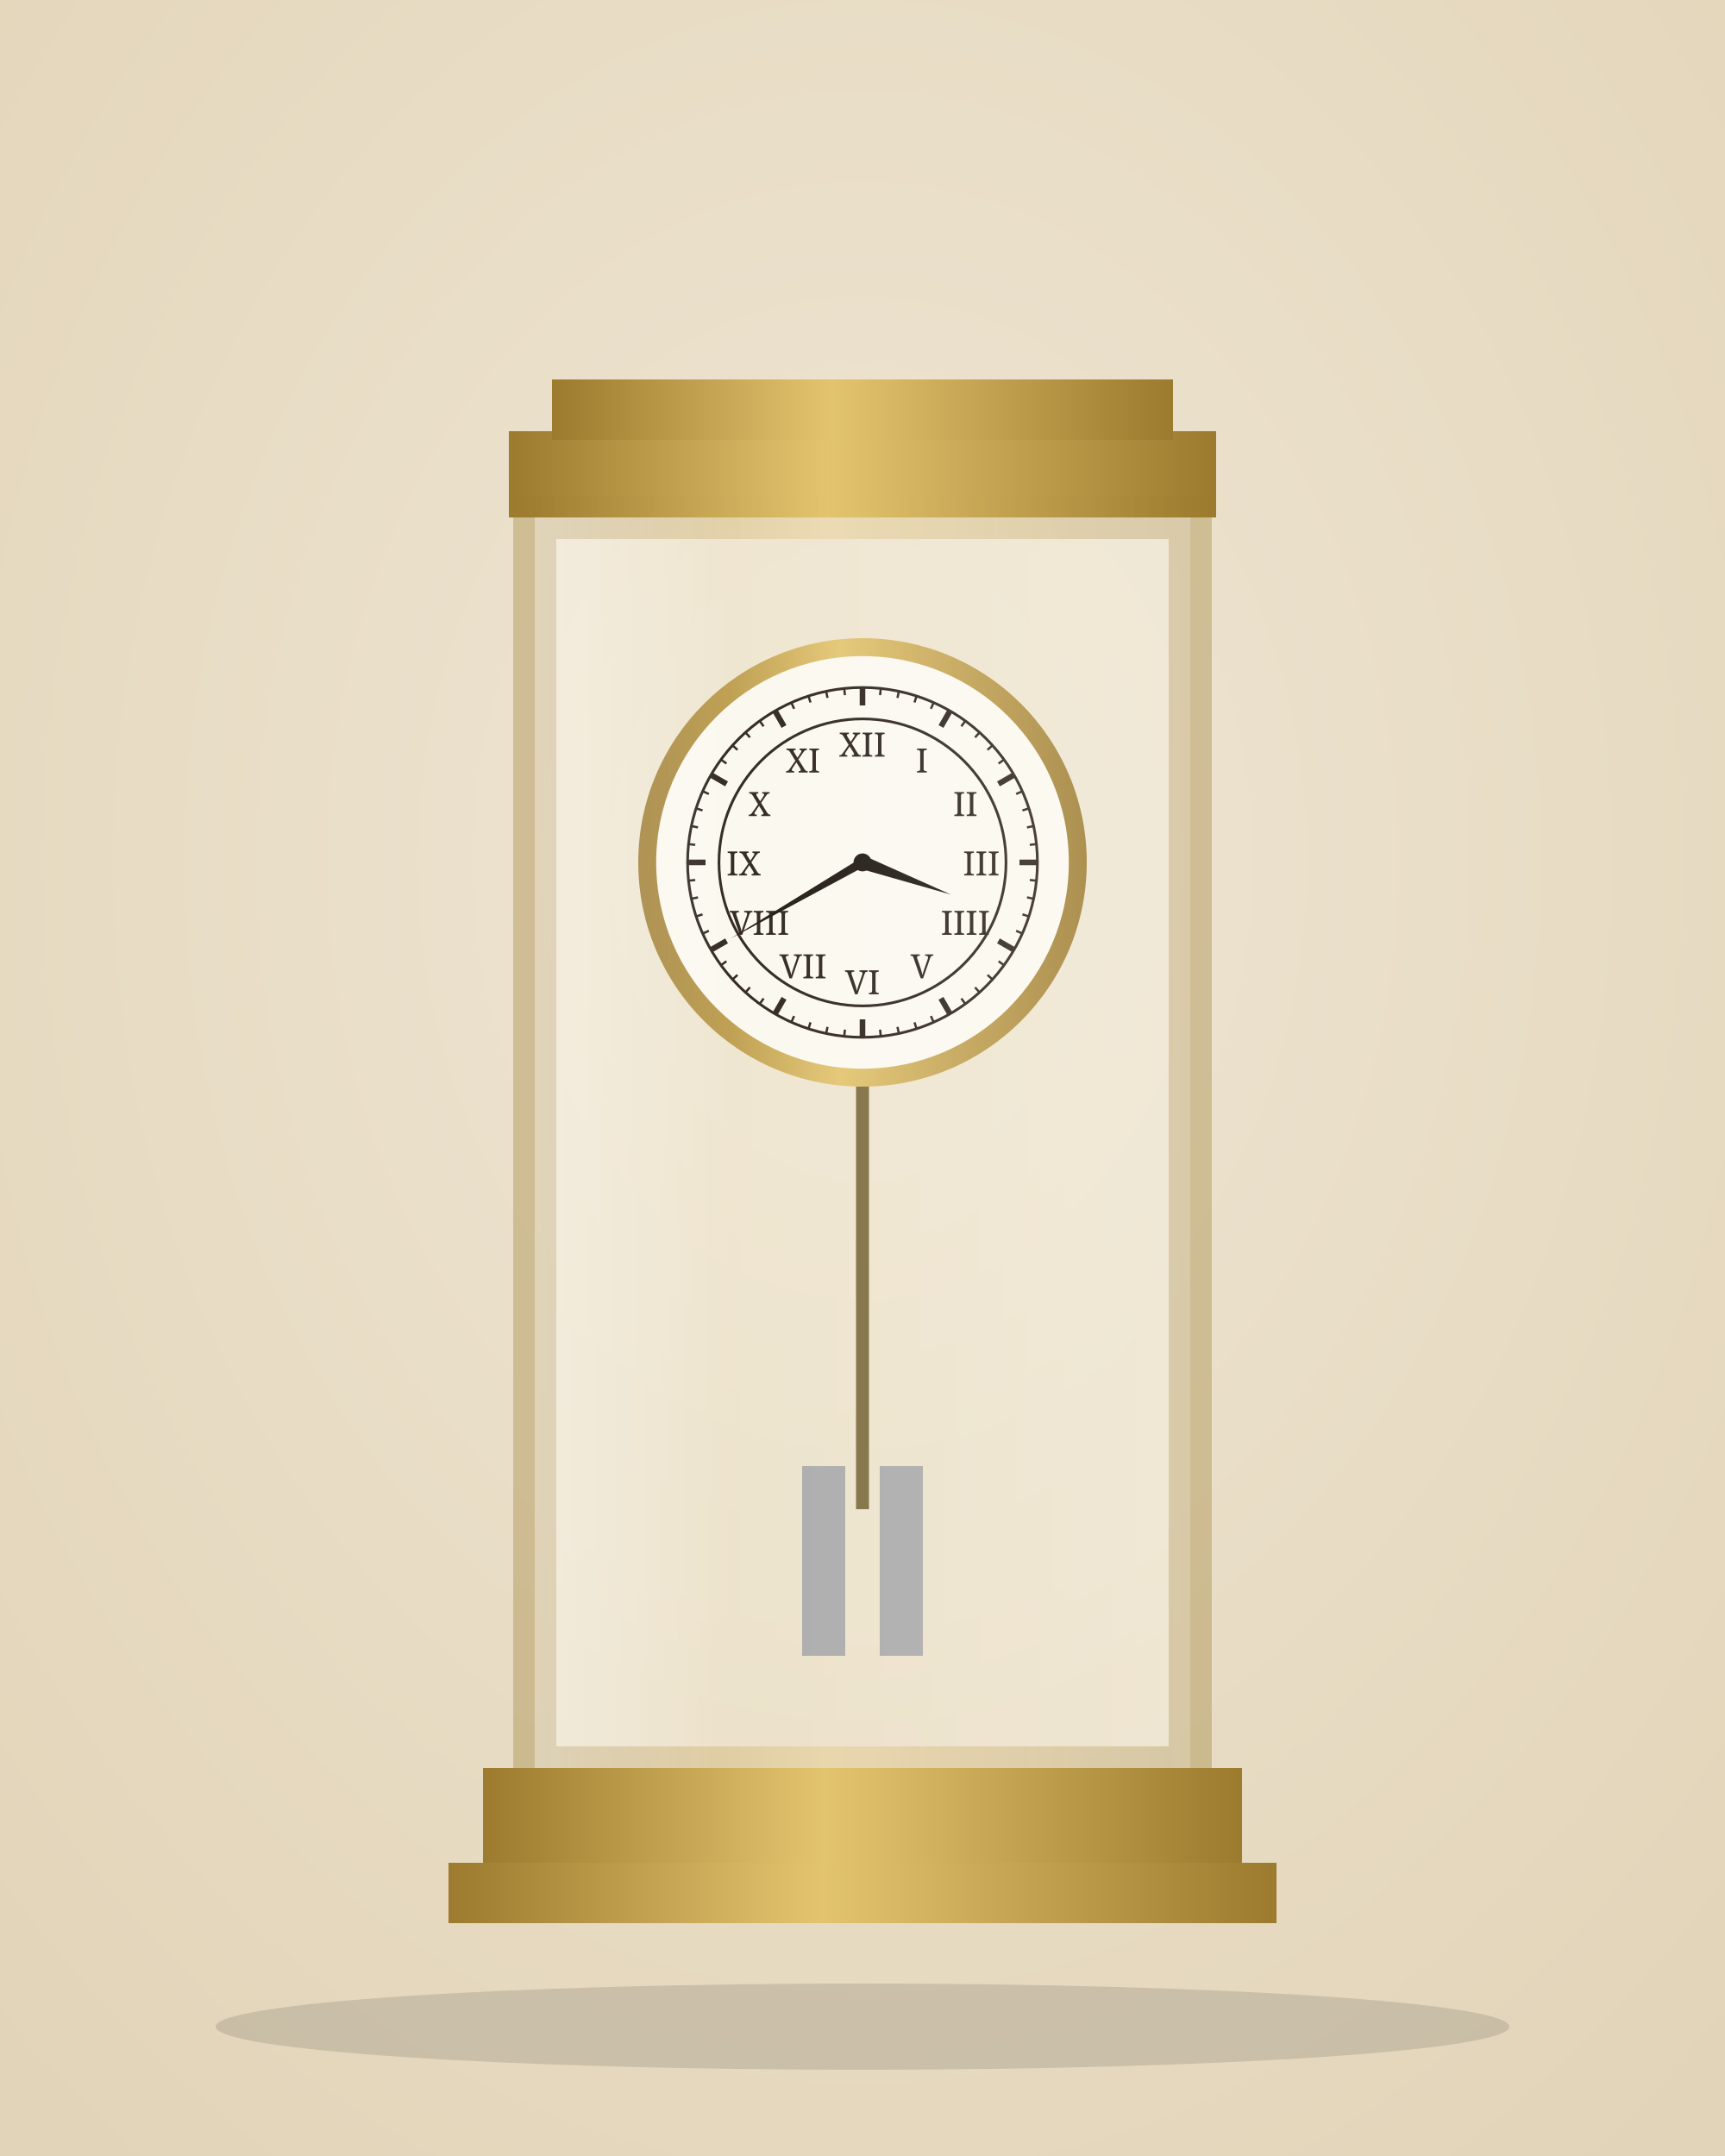
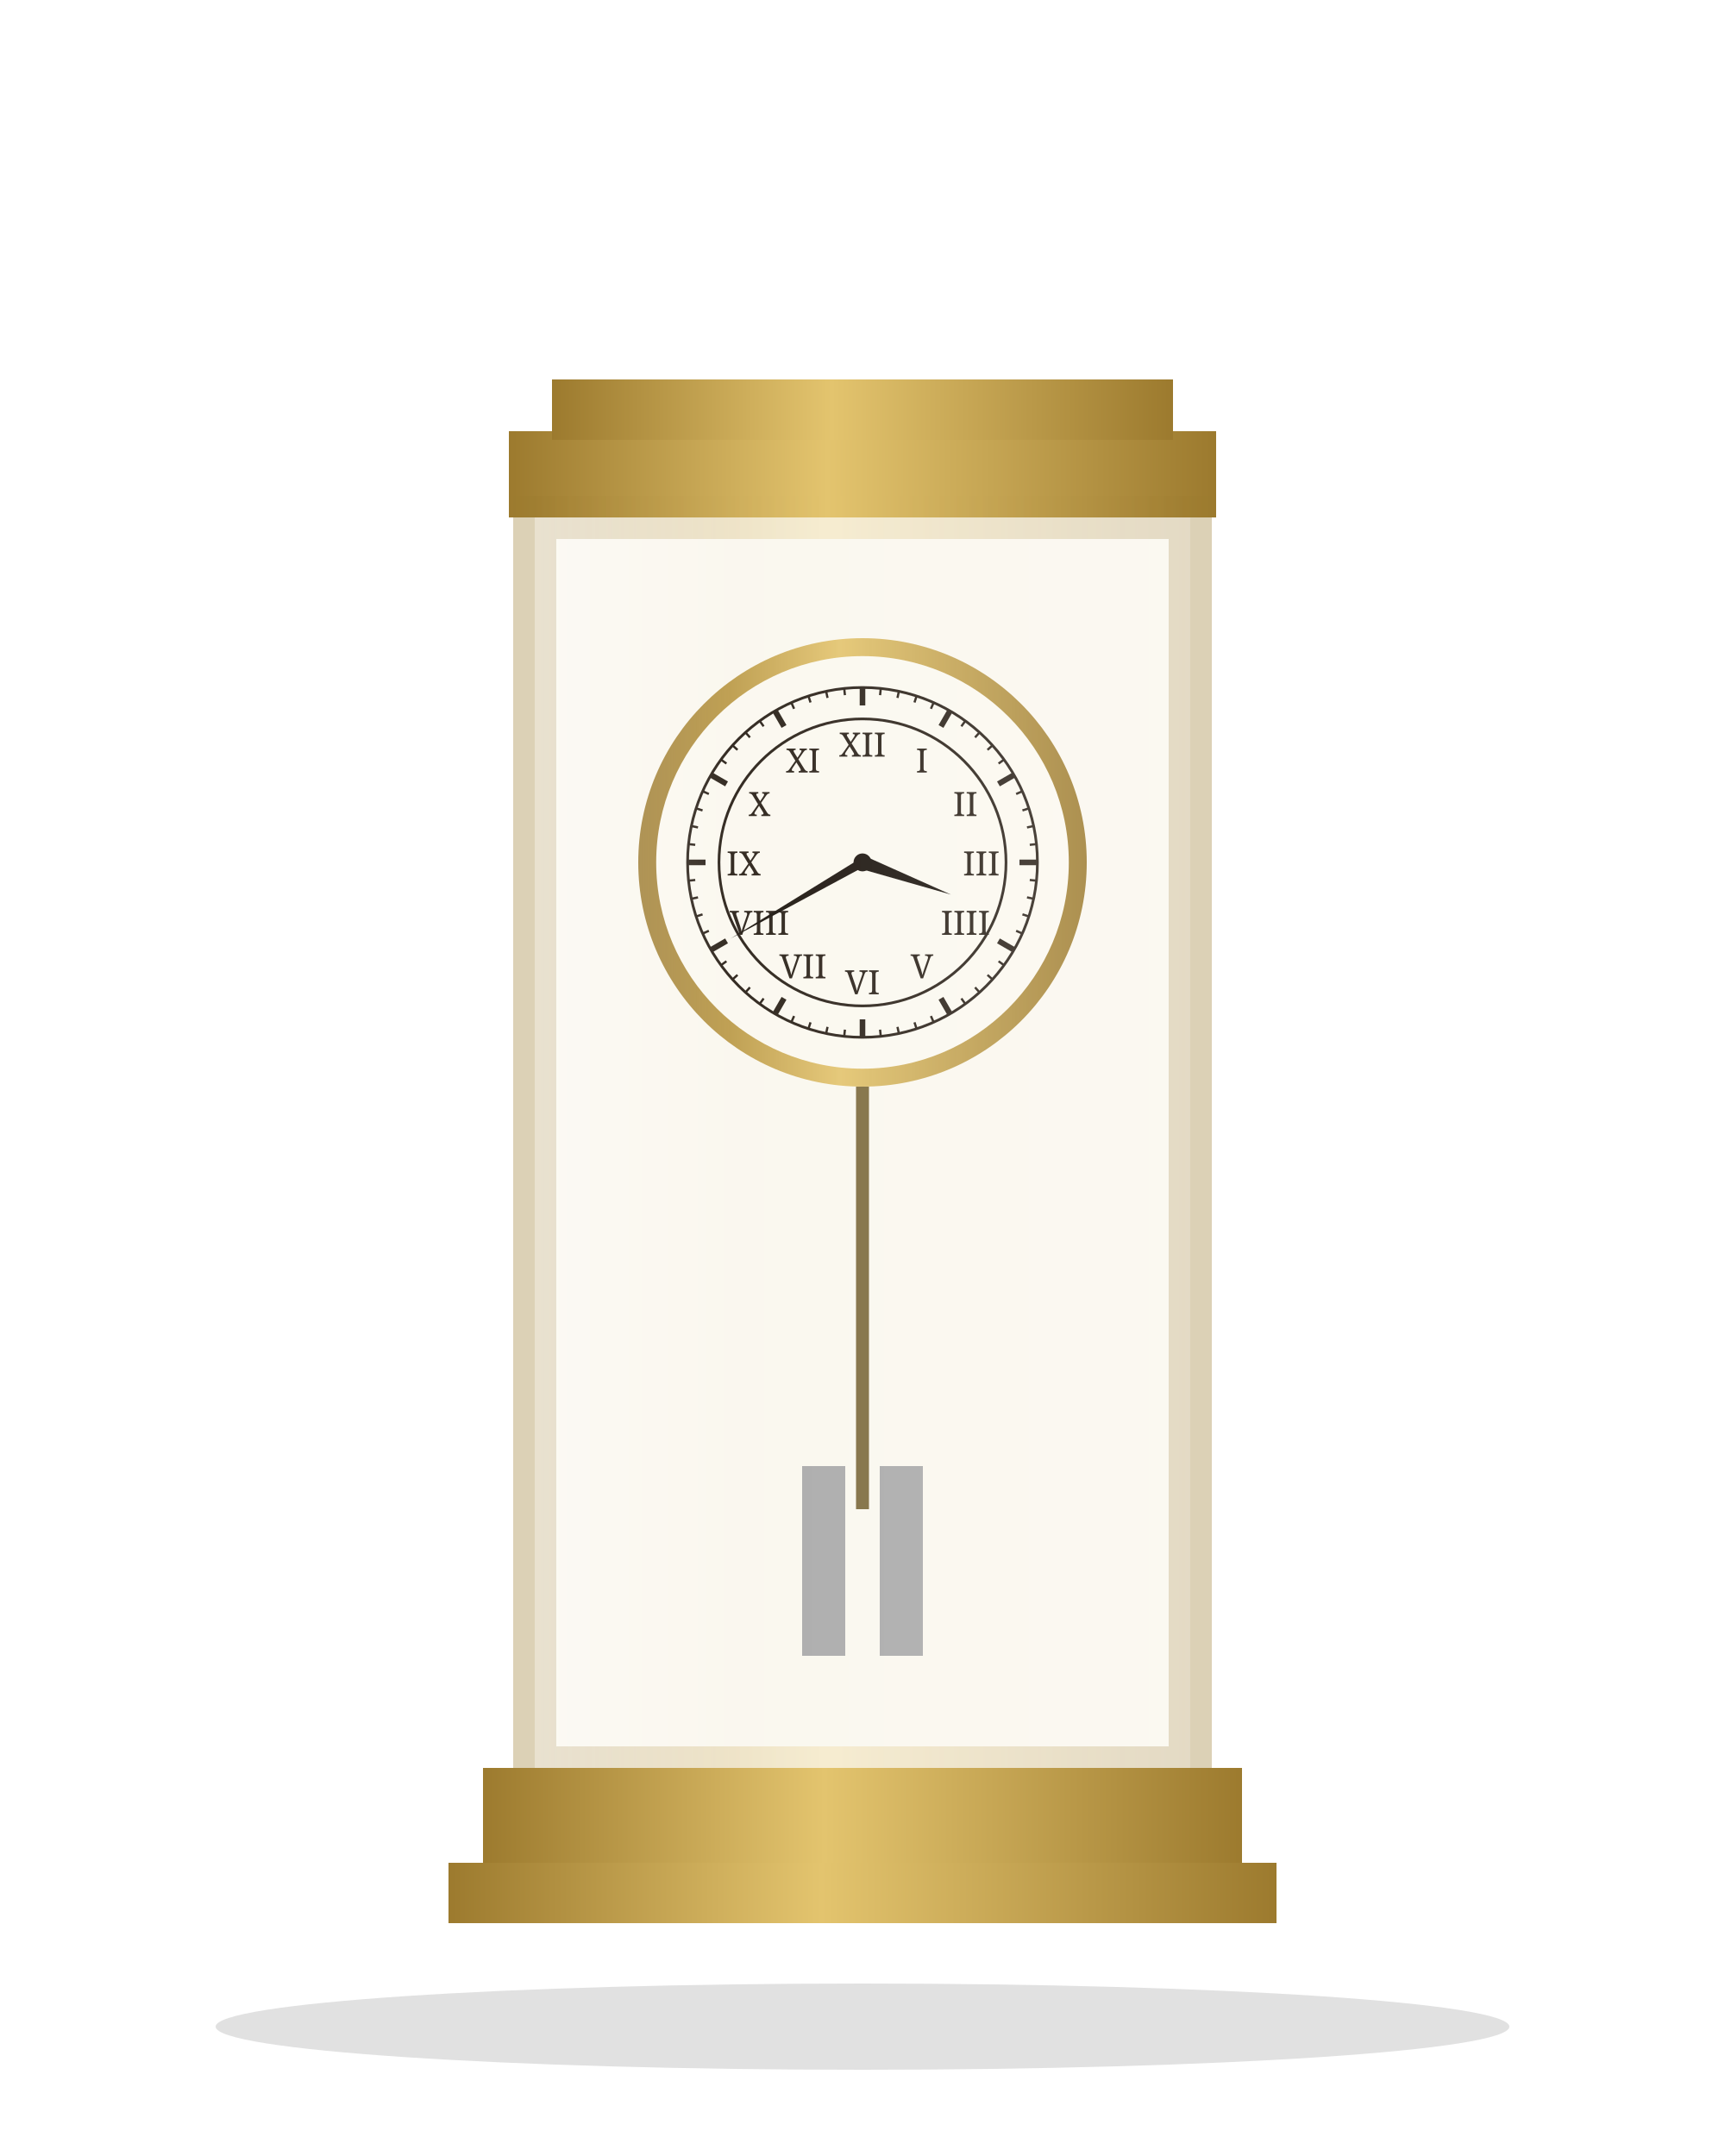
<svg xmlns="http://www.w3.org/2000/svg" viewBox="0 0 400 500" role="img">
  <defs>
    <radialGradient id="bg" cx="50%" cy="40%" r="75%">
      <stop offset="0" stop-color="#efe6d4" />
      <stop offset="1" stop-color="#e2d4b8" />
    </radialGradient>
    <linearGradient id="wood" x1="0" x2="1">
      <stop offset="0" stop-color="#4a2316" />
      <stop offset=".5" stop-color="#7a3d22" />
      <stop offset="1" stop-color="#4a2316" />
    </linearGradient>
    <linearGradient id="oak" x1="0" x2="1">
      <stop offset="0" stop-color="#6b4a26" />
      <stop offset=".5" stop-color="#9a7040" />
      <stop offset="1" stop-color="#6b4a26" />
    </linearGradient>
    <linearGradient id="brass" x1="0" x2="1">
      <stop offset="0" stop-color="#9c7a2e" />
      <stop offset=".45" stop-color="#e3c46e" />
      <stop offset="1" stop-color="#9c7a2e" />
    </linearGradient>
    <linearGradient id="glass" x1="0" x2="1">
      <stop offset="0" stop-color="#fff" stop-opacity=".35" />
      <stop offset=".3" stop-color="#fff" stop-opacity=".05" />
      <stop offset="1" stop-color="#fff" stop-opacity=".2" />
    </linearGradient>
  </defs>
-   <rect width="400" height="500" fill="url(#bg)" />
  <ellipse cx="200" cy="470" rx="150" ry="10" fill="#000" opacity=".12" />
  <rect x="118" y="100" width="164" height="20" fill="url(#brass)" />
  <rect x="128" y="88" width="144" height="14" fill="url(#brass)" />
  <rect x="124" y="120" width="152" height="290" fill="#f2e8cf" opacity=".35" stroke="url(#brass)" stroke-width="10" />
  <circle cx="200" cy="200" r="52" fill="url(#brass)" />
  <circle cx="200" cy="200" r="47.84" fill="#fbf8ef" />
  <circle cx="200" cy="200" r="40.56" fill="none" stroke="#2a2118" stroke-width="0.624" />
  <circle cx="200" cy="200" r="33.28" fill="none" stroke="#2a2118" stroke-width="0.624" />
  <line x1="200" y1="159.44" x2="200" y2="163.6" stroke="#2a2118" stroke-width="1.3" />
  <line x1="204.24" y1="159.662" x2="204.077" y2="161.214" stroke="#2a2118" stroke-width="0.52" />
  <line x1="208.433" y1="160.326" x2="208.109" y2="161.852" stroke="#2a2118" stroke-width="0.52" />
  <line x1="212.534" y1="161.425" x2="212.052" y2="162.909" stroke="#2a2118" stroke-width="0.52" />
  <line x1="216.497" y1="162.947" x2="215.863" y2="164.372" stroke="#2a2118" stroke-width="0.52" />
  <line x1="220.28" y1="164.874" x2="218.2" y2="168.477" stroke="#2a2118" stroke-width="1.3" />
  <line x1="223.841" y1="167.186" x2="222.924" y2="168.448" stroke="#2a2118" stroke-width="0.52" />
  <line x1="227.14" y1="169.858" x2="226.096" y2="171.017" stroke="#2a2118" stroke-width="0.52" />
  <line x1="230.142" y1="172.86" x2="228.983" y2="173.904" stroke="#2a2118" stroke-width="0.52" />
  <line x1="232.814" y1="176.159" x2="231.552" y2="177.076" stroke="#2a2118" stroke-width="0.52" />
  <line x1="235.126" y1="179.72" x2="231.523" y2="181.8" stroke="#2a2118" stroke-width="1.3" />
  <line x1="237.053" y1="183.503" x2="235.628" y2="184.137" stroke="#2a2118" stroke-width="0.52" />
  <line x1="238.575" y1="187.466" x2="237.091" y2="187.948" stroke="#2a2118" stroke-width="0.52" />
  <line x1="239.674" y1="191.567" x2="238.148" y2="191.891" stroke="#2a2118" stroke-width="0.52" />
  <line x1="240.338" y1="195.76" x2="238.786" y2="195.923" stroke="#2a2118" stroke-width="0.52" />
  <line x1="240.56" y1="200" x2="236.4" y2="200" stroke="#2a2118" stroke-width="1.3" />
  <line x1="240.338" y1="204.24" x2="238.786" y2="204.077" stroke="#2a2118" stroke-width="0.52" />
  <line x1="239.674" y1="208.433" x2="238.148" y2="208.109" stroke="#2a2118" stroke-width="0.52" />
  <line x1="238.575" y1="212.534" x2="237.091" y2="212.052" stroke="#2a2118" stroke-width="0.52" />
  <line x1="237.053" y1="216.497" x2="235.628" y2="215.863" stroke="#2a2118" stroke-width="0.52" />
  <line x1="235.126" y1="220.28" x2="231.523" y2="218.2" stroke="#2a2118" stroke-width="1.3" />
  <line x1="232.814" y1="223.841" x2="231.552" y2="222.924" stroke="#2a2118" stroke-width="0.52" />
  <line x1="230.142" y1="227.14" x2="228.983" y2="226.096" stroke="#2a2118" stroke-width="0.52" />
  <line x1="227.14" y1="230.142" x2="226.096" y2="228.983" stroke="#2a2118" stroke-width="0.52" />
  <line x1="223.841" y1="232.814" x2="222.924" y2="231.552" stroke="#2a2118" stroke-width="0.52" />
  <line x1="220.28" y1="235.126" x2="218.2" y2="231.523" stroke="#2a2118" stroke-width="1.3" />
  <line x1="216.497" y1="237.053" x2="215.863" y2="235.628" stroke="#2a2118" stroke-width="0.52" />
  <line x1="212.534" y1="238.575" x2="212.052" y2="237.091" stroke="#2a2118" stroke-width="0.52" />
  <line x1="208.433" y1="239.674" x2="208.109" y2="238.148" stroke="#2a2118" stroke-width="0.52" />
  <line x1="204.24" y1="240.338" x2="204.077" y2="238.786" stroke="#2a2118" stroke-width="0.52" />
  <line x1="200" y1="240.56" x2="200" y2="236.4" stroke="#2a2118" stroke-width="1.3" />
  <line x1="195.76" y1="240.338" x2="195.923" y2="238.786" stroke="#2a2118" stroke-width="0.52" />
  <line x1="191.567" y1="239.674" x2="191.891" y2="238.148" stroke="#2a2118" stroke-width="0.52" />
  <line x1="187.466" y1="238.575" x2="187.948" y2="237.091" stroke="#2a2118" stroke-width="0.52" />
  <line x1="183.503" y1="237.053" x2="184.137" y2="235.628" stroke="#2a2118" stroke-width="0.52" />
  <line x1="179.72" y1="235.126" x2="181.8" y2="231.523" stroke="#2a2118" stroke-width="1.3" />
  <line x1="176.159" y1="232.814" x2="177.076" y2="231.552" stroke="#2a2118" stroke-width="0.52" />
  <line x1="172.86" y1="230.142" x2="173.904" y2="228.983" stroke="#2a2118" stroke-width="0.52" />
  <line x1="169.858" y1="227.14" x2="171.017" y2="226.096" stroke="#2a2118" stroke-width="0.52" />
  <line x1="167.186" y1="223.841" x2="168.448" y2="222.924" stroke="#2a2118" stroke-width="0.52" />
  <line x1="164.874" y1="220.28" x2="168.477" y2="218.2" stroke="#2a2118" stroke-width="1.3" />
  <line x1="162.947" y1="216.497" x2="164.372" y2="215.863" stroke="#2a2118" stroke-width="0.52" />
  <line x1="161.425" y1="212.534" x2="162.909" y2="212.052" stroke="#2a2118" stroke-width="0.52" />
  <line x1="160.326" y1="208.433" x2="161.852" y2="208.109" stroke="#2a2118" stroke-width="0.52" />
  <line x1="159.662" y1="204.24" x2="161.214" y2="204.077" stroke="#2a2118" stroke-width="0.52" />
  <line x1="159.44" y1="200" x2="163.6" y2="200" stroke="#2a2118" stroke-width="1.3" />
  <line x1="159.662" y1="195.76" x2="161.214" y2="195.923" stroke="#2a2118" stroke-width="0.52" />
  <line x1="160.326" y1="191.567" x2="161.852" y2="191.891" stroke="#2a2118" stroke-width="0.52" />
  <line x1="161.425" y1="187.466" x2="162.909" y2="187.948" stroke="#2a2118" stroke-width="0.52" />
  <line x1="162.947" y1="183.503" x2="164.372" y2="184.137" stroke="#2a2118" stroke-width="0.52" />
  <line x1="164.874" y1="179.72" x2="168.477" y2="181.8" stroke="#2a2118" stroke-width="1.3" />
  <line x1="167.186" y1="176.159" x2="168.448" y2="177.076" stroke="#2a2118" stroke-width="0.52" />
  <line x1="169.858" y1="172.86" x2="171.017" y2="173.904" stroke="#2a2118" stroke-width="0.52" />
  <line x1="172.86" y1="169.858" x2="173.904" y2="171.017" stroke="#2a2118" stroke-width="0.52" />
  <line x1="176.159" y1="167.186" x2="177.076" y2="168.448" stroke="#2a2118" stroke-width="0.52" />
  <line x1="179.72" y1="164.874" x2="181.8" y2="168.477" stroke="#2a2118" stroke-width="1.3" />
  <line x1="183.503" y1="162.947" x2="184.137" y2="164.372" stroke="#2a2118" stroke-width="0.52" />
  <line x1="187.466" y1="161.425" x2="187.948" y2="162.909" stroke="#2a2118" stroke-width="0.52" />
  <line x1="191.567" y1="160.326" x2="191.891" y2="161.852" stroke="#2a2118" stroke-width="0.52" />
  <line x1="195.76" y1="159.662" x2="195.923" y2="161.214" stroke="#2a2118" stroke-width="0.52" />
  <text x="200" y="172.44" font-family="Georgia,serif" font-size="7.8" fill="#2a2118" text-anchor="middle" dominant-baseline="central">XII</text>
  <text x="213.78" y="176.132" font-family="Georgia,serif" font-size="7.8" fill="#2a2118" text-anchor="middle" dominant-baseline="central">I</text>
  <text x="223.868" y="186.22" font-family="Georgia,serif" font-size="7.8" fill="#2a2118" text-anchor="middle" dominant-baseline="central">II</text>
  <text x="227.56" y="200" font-family="Georgia,serif" font-size="7.8" fill="#2a2118" text-anchor="middle" dominant-baseline="central">III</text>
  <text x="223.868" y="213.78" font-family="Georgia,serif" font-size="7.8" fill="#2a2118" text-anchor="middle" dominant-baseline="central">IIII</text>
  <text x="213.78" y="223.868" font-family="Georgia,serif" font-size="7.8" fill="#2a2118" text-anchor="middle" dominant-baseline="central">V</text>
  <text x="200" y="227.56" font-family="Georgia,serif" font-size="7.8" fill="#2a2118" text-anchor="middle" dominant-baseline="central">VI</text>
  <text x="186.22" y="223.868" font-family="Georgia,serif" font-size="7.8" fill="#2a2118" text-anchor="middle" dominant-baseline="central">VII</text>
  <text x="176.132" y="213.78" font-family="Georgia,serif" font-size="7.8" fill="#2a2118" text-anchor="middle" dominant-baseline="central">VIII</text>
  <text x="172.44" y="200" font-family="Georgia,serif" font-size="7.8" fill="#2a2118" text-anchor="middle" dominant-baseline="central">IX</text>
  <text x="176.132" y="186.22" font-family="Georgia,serif" font-size="7.8" fill="#2a2118" text-anchor="middle" dominant-baseline="central">X</text>
  <text x="186.22" y="176.132" font-family="Georgia,serif" font-size="7.8" fill="#2a2118" text-anchor="middle" dominant-baseline="central">XI</text>
  <g transform="rotate(110 200 200)">
    <path d="M198.44 200 L200 178.16 L201.56 200 Z" fill="#1b140d" />
  </g>
  <g transform="rotate(240 200 200)">
    <path d="M198.96 200 L200 164.64 L201.04 200 Z" fill="#1b140d" />
  </g>
  <circle cx="200" cy="200" r="2.08" fill="#1b140d" />
  <line x1="200" y1="252" x2="200" y2="350" stroke="#7c6a3c" stroke-width="3" />
  <rect x="186" y="340" width="10" height="44" fill="#a9a9a9" />
  <rect x="204" y="340" width="10" height="44" fill="#a9a9a9" />
  <rect x="124" y="120" width="152" height="290" fill="url(#glass)" />
  <rect x="112" y="410" width="176" height="22" fill="url(#brass)" />
  <rect x="104" y="432" width="192" height="14" fill="url(#brass)" />
</svg>
